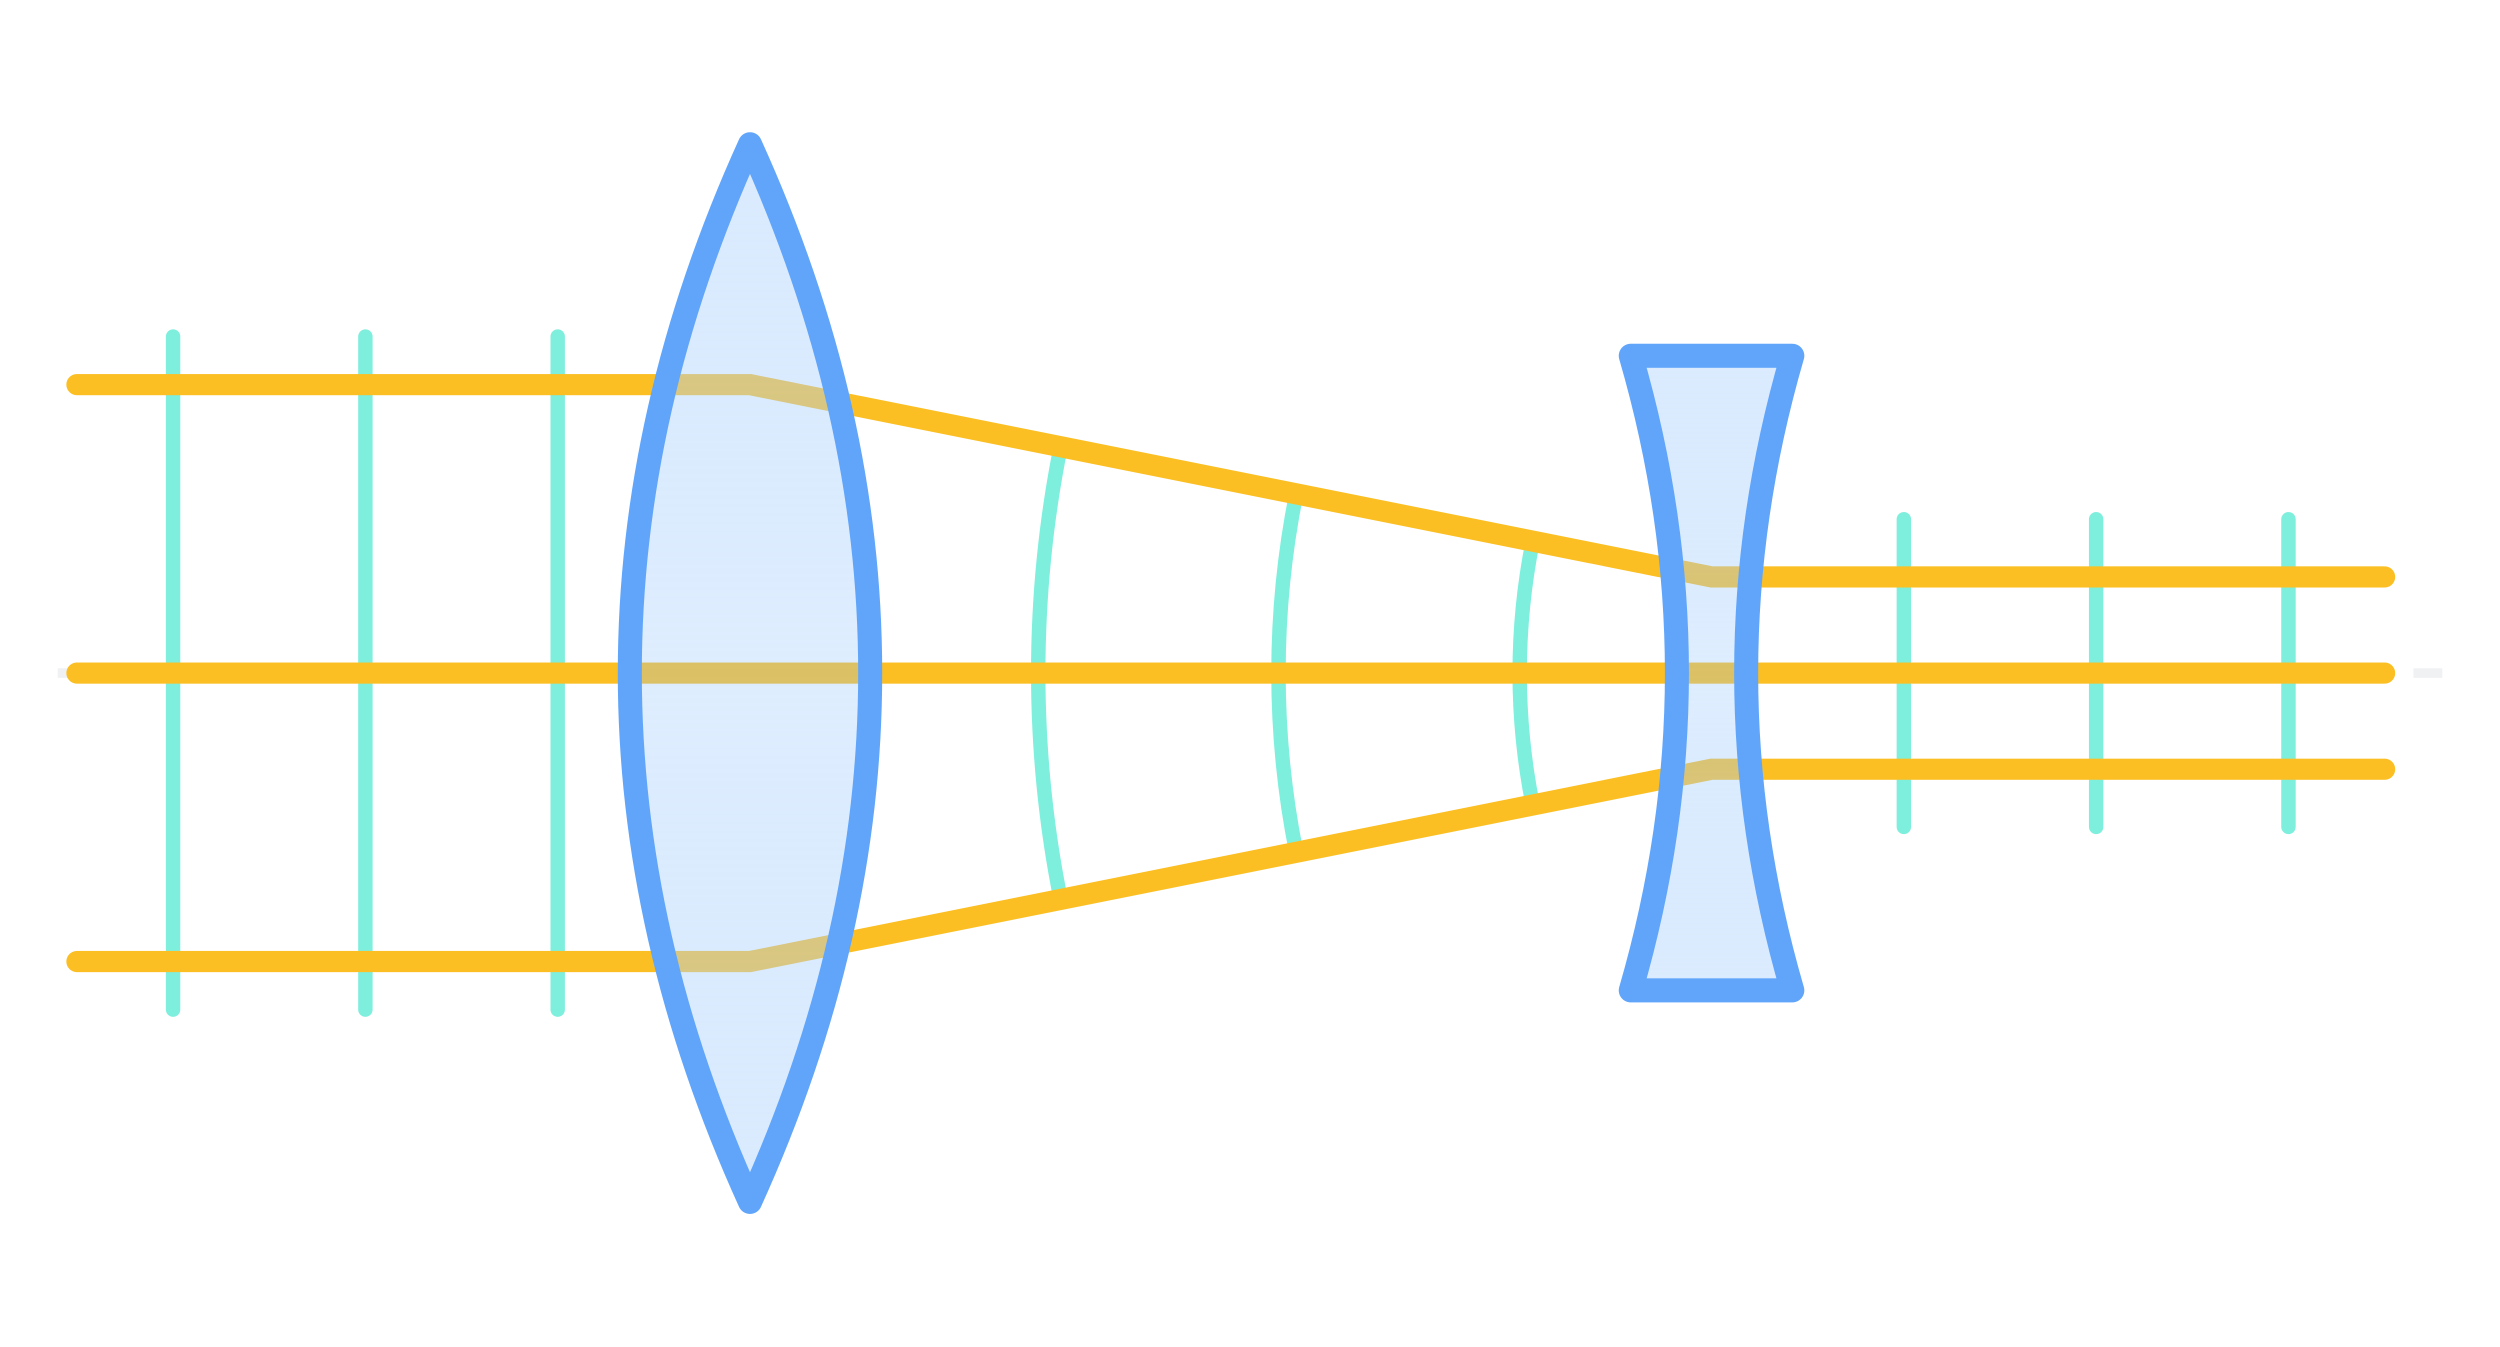
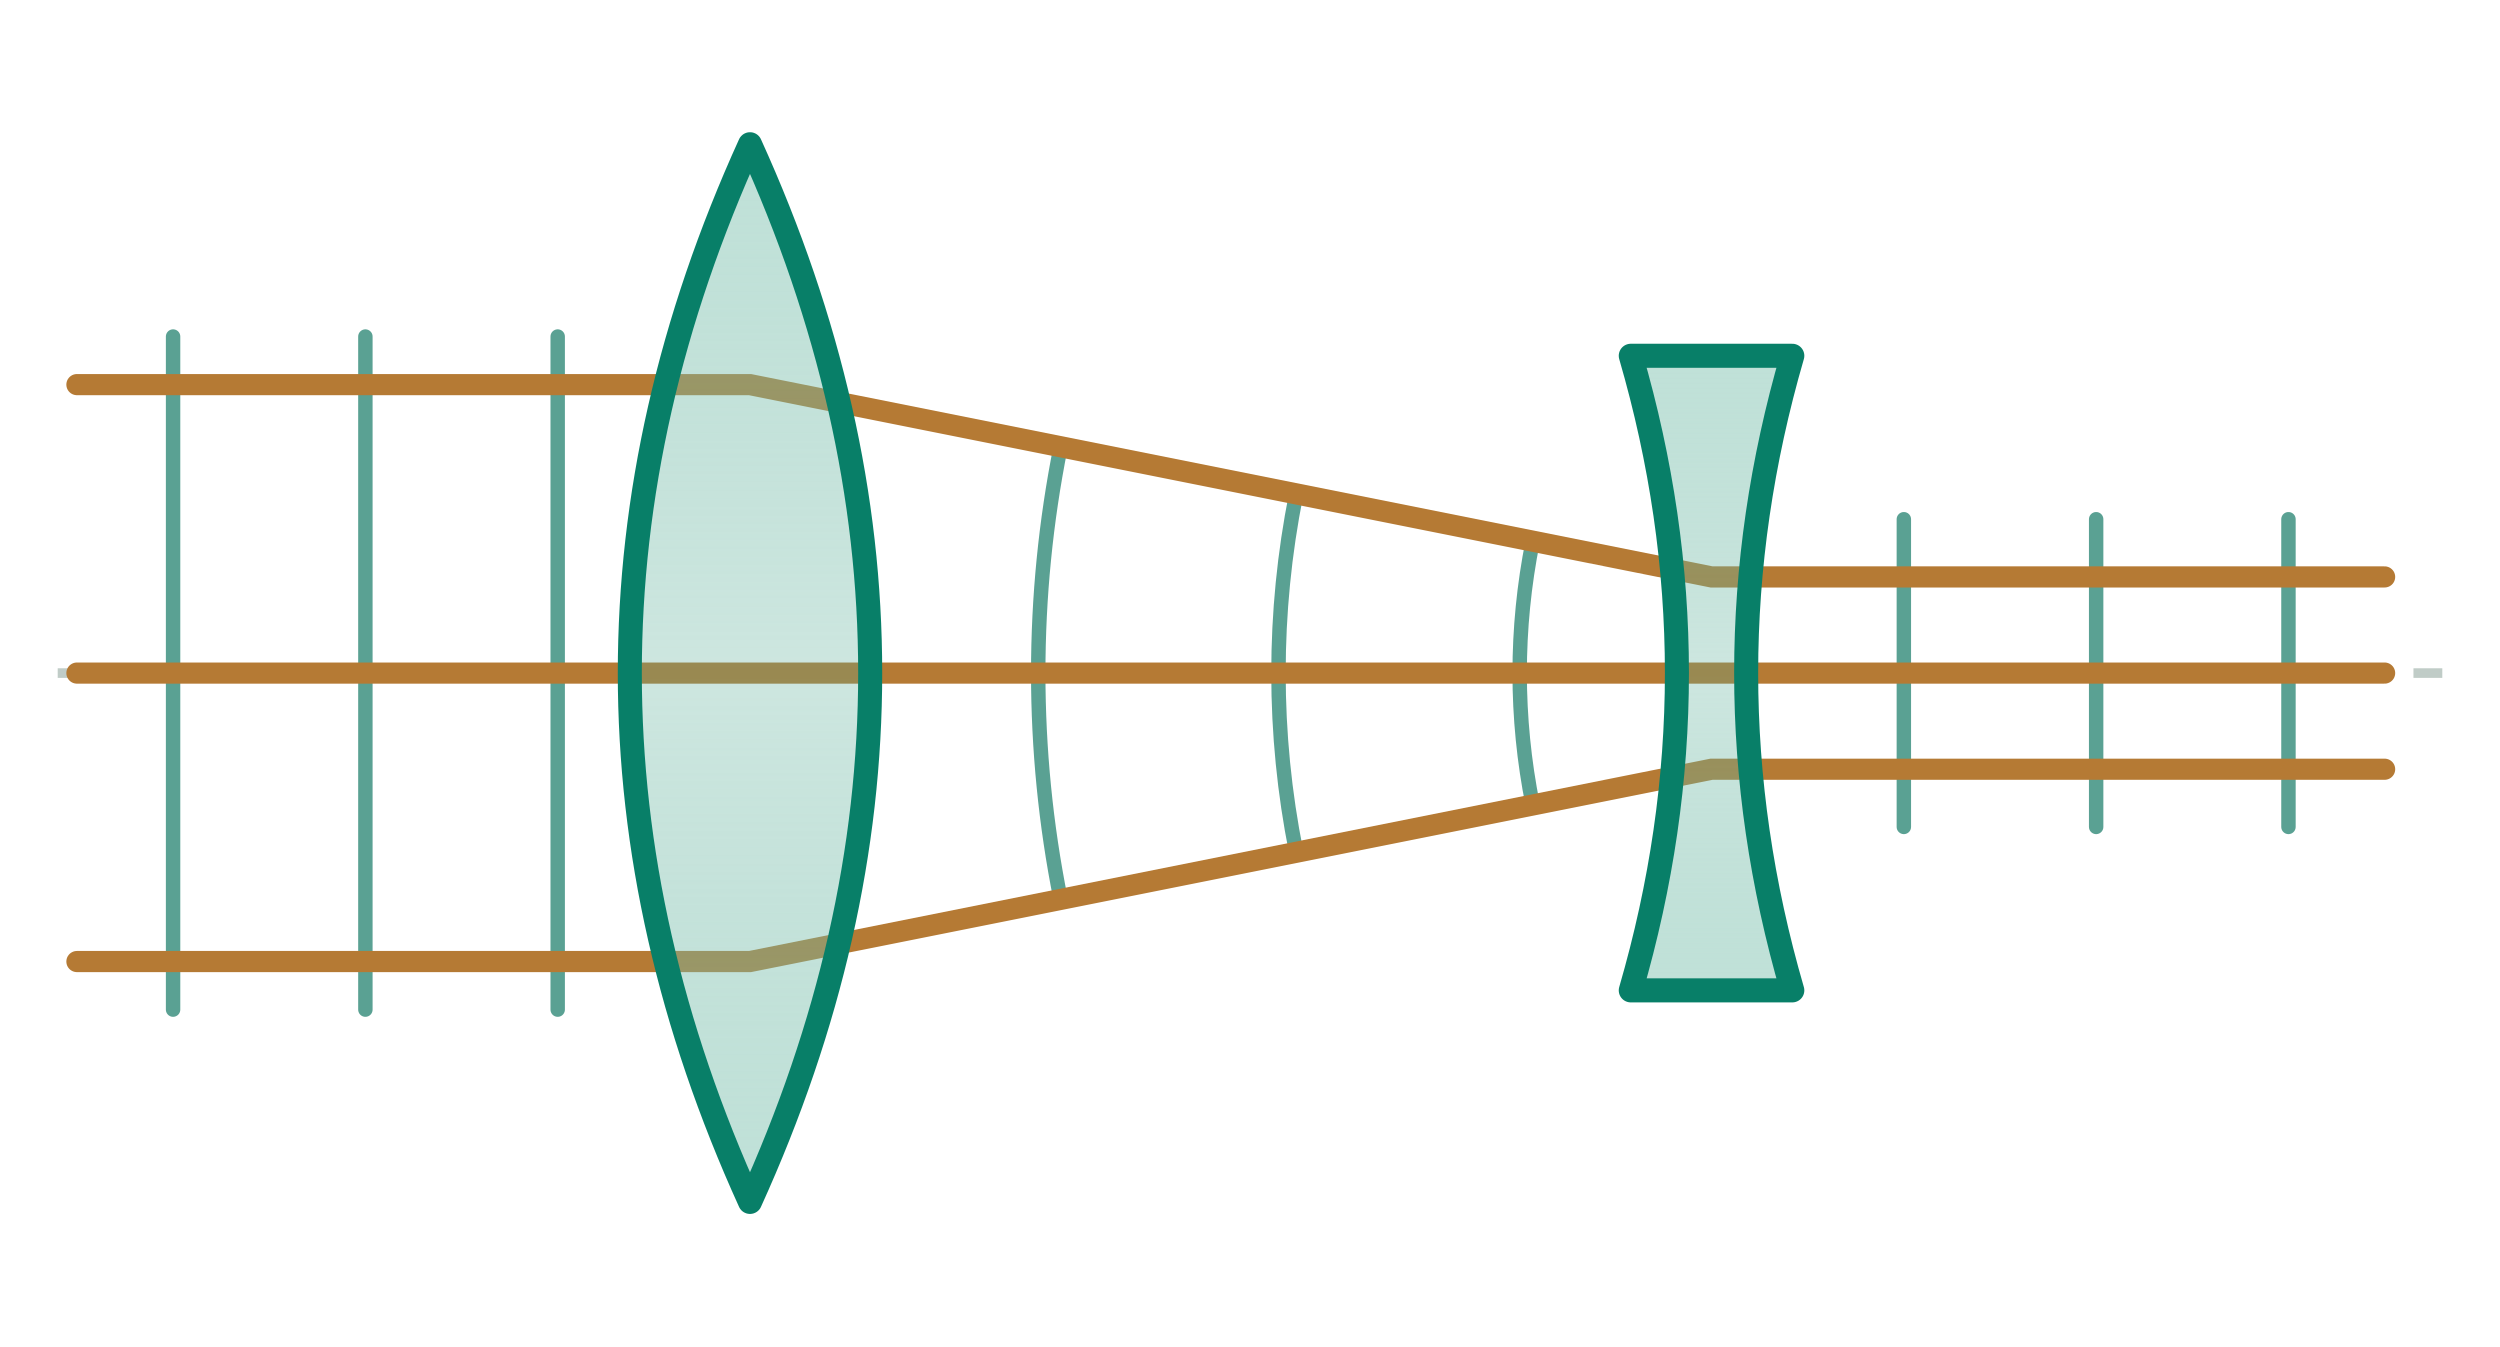
<svg xmlns="http://www.w3.org/2000/svg" viewBox="0 0 260 140" width="260" height="140" role="img" aria-labelledby="logo-title logo-description">
  <defs>
    <linearGradient id="lensGrad" x1="0%" y1="0%" x2="0%" y2="100%">
-       <stop offset="0%" stop-color="#bfdbfe" stop-opacity="0.55" />
-       <stop offset="50%" stop-color="#93c5fd" stop-opacity="0.30" />
-       <stop offset="100%" stop-color="#bfdbfe" stop-opacity="0.55" />
+       <stop offset="0%" stop-color="#8cc8b8" stop-opacity="0.55" />
+       <stop offset="50%" stop-color="#59ad96" stop-opacity="0.30" />
+       <stop offset="100%" stop-color="#8cc8b8" stop-opacity="0.55" />
    </linearGradient>
  </defs>
-   <line x1="6" y1="70" x2="254" y2="70" stroke="#e5e7eb" stroke-width="1" stroke-dasharray="3 4" stroke-opacity="0.6" />
-   <g stroke="#5eead4" stroke-width="1.5" stroke-linecap="round" fill="none" stroke-opacity="0.8">
+   <line x1="6" y1="70" x2="254" y2="70" stroke="#96aaa2" stroke-width="1" stroke-dasharray="3 4" stroke-opacity="0.6" />
+   <g stroke="#318a78" stroke-width="1.5" stroke-linecap="round" fill="none" stroke-opacity="0.8">
    <path d="M 18 35 V 105 M 38 35 V 105 M 58 35 V 105" />
    <path d="M 110.3 46.5 A 120 120 0 0 0 110.3 93.5" />
    <path d="M 134.8 51.4 A 95 95 0 0 0 134.8 88.6" />
    <path d="M 159.4 56.3 A 70 70 0 0 0 159.4 83.7" />
    <path d="M 198 54 V 86 M 218 54 V 86 M 238 54 V 86" />
  </g>
-   <g stroke="#fbbf24" stroke-width="2.2" stroke-linecap="round" fill="none">
+   <g stroke="#b57a34" stroke-width="2.2" stroke-linecap="round" fill="none">
    <path d="M 8 40 H 78 L 178 60 H 248" />
    <path d="M 8 70 H 248" />
    <path d="M 8 100 H 78 L 178 80 H 248" />
  </g>
-   <g fill="url(#lensGrad)" stroke="#60a5fa" stroke-width="2.5" stroke-linejoin="round">
+   <g fill="url(#lensGrad)" stroke="#087f68" stroke-width="2.5" stroke-linejoin="round">
    <path d="M 78 15 Q 53 70 78 125 Q 103 70 78 15 Z" />
    <path d="M 169.6 37 Q 179.2 70 169.6 103 H 186.4 Q 176.8 70 186.4 37 Z" />
  </g>
</svg>
